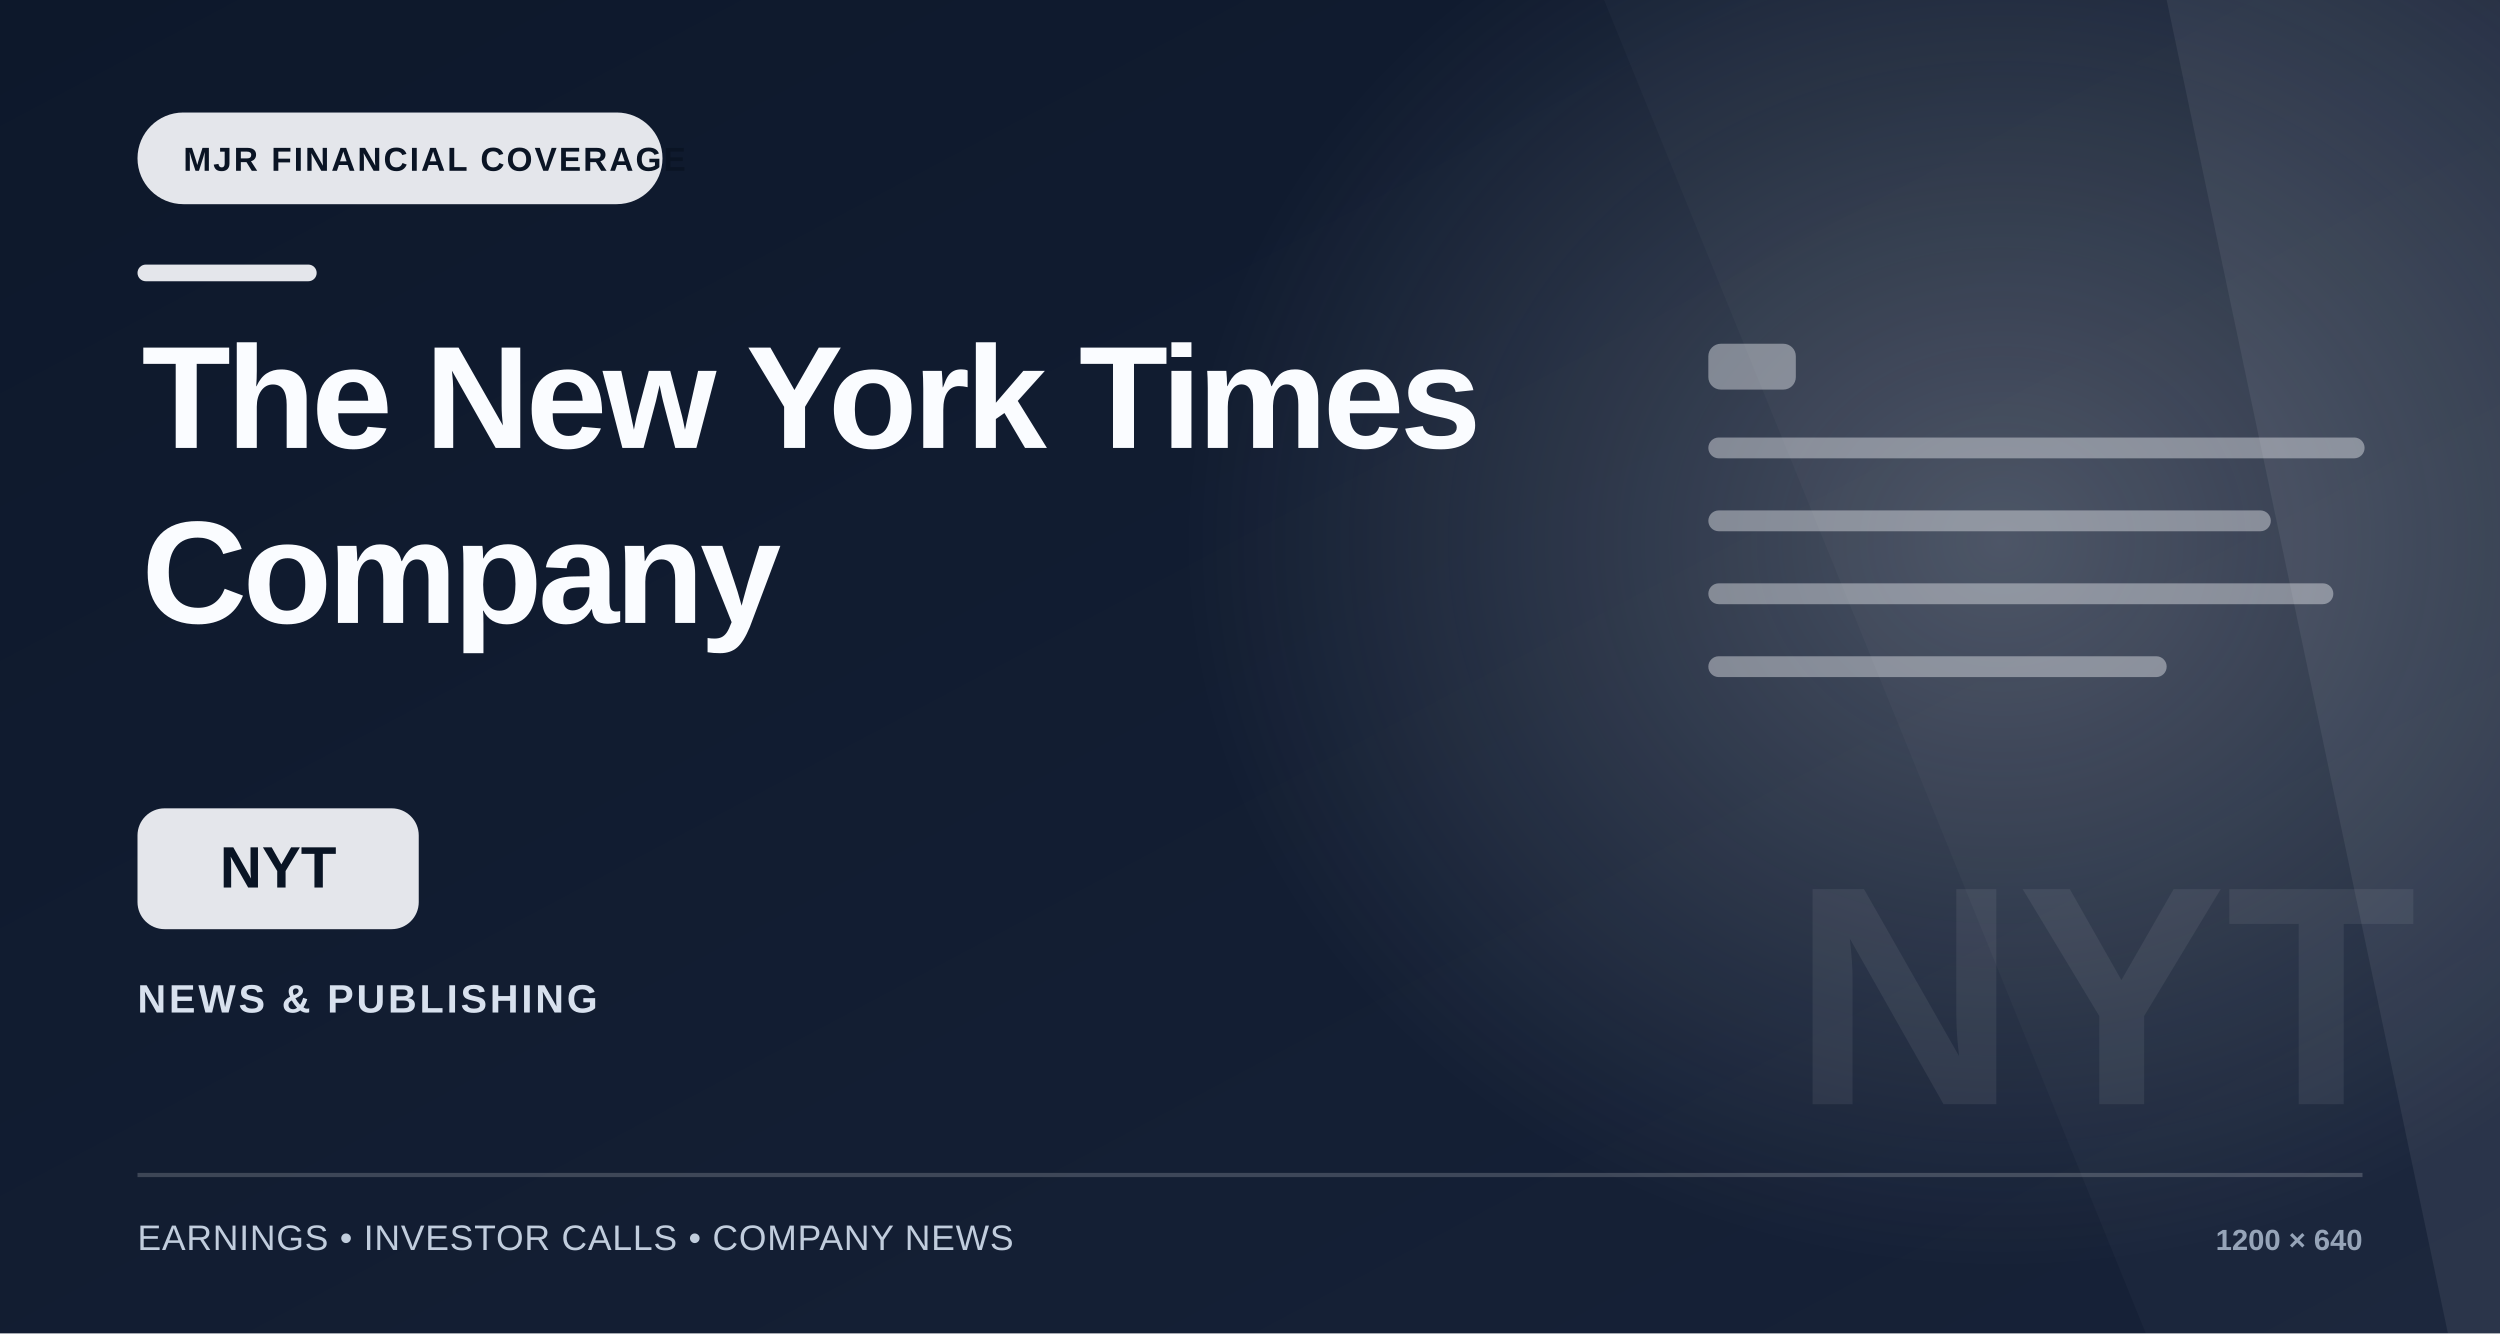
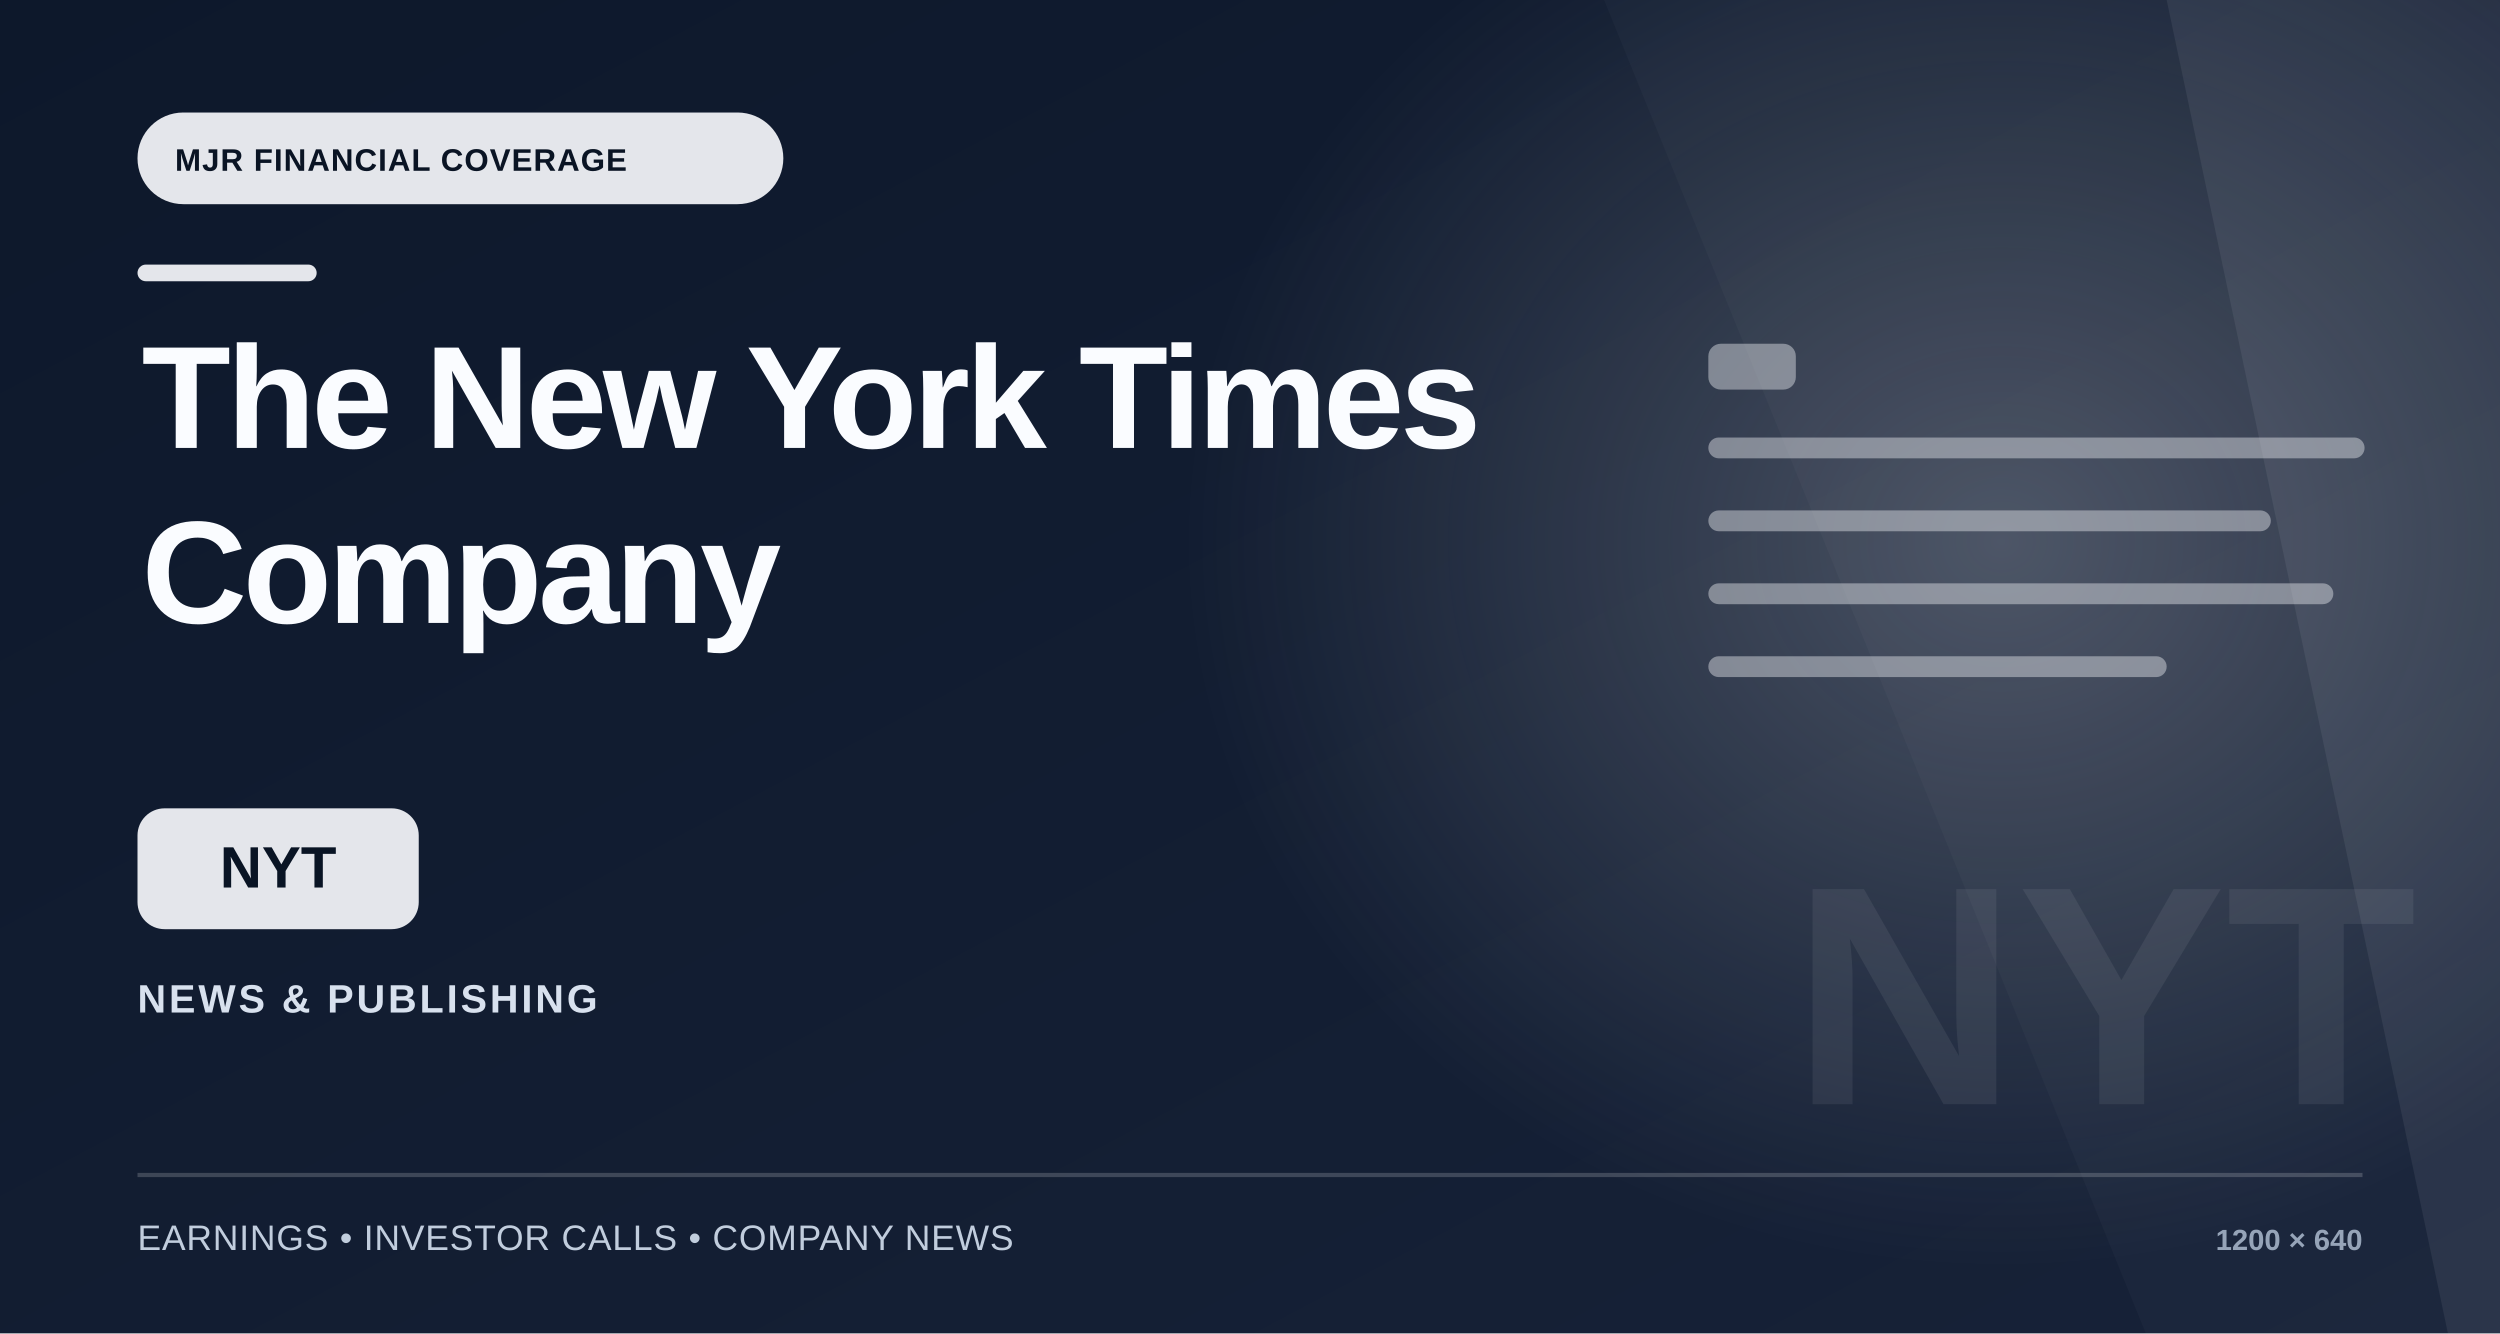
<svg xmlns="http://www.w3.org/2000/svg" width="1200" height="640" viewBox="0 0 1200 640" role="img" aria-labelledby="title desc">
  <defs>
    <linearGradient id="bg" x1="0" x2="1" y1="0" y2="1">
      <stop offset="0" stop-color="#0d182b" />
      <stop offset="1" stop-color="#172238" />
    </linearGradient>
    <radialGradient id="glow">
      <stop offset="0" stop-color="#E4E6EB" stop-opacity=".26" />
      <stop offset="1" stop-color="#E4E6EB" stop-opacity="0" />
    </radialGradient>
    <style>.title{font-family:Arial,Helvetica,sans-serif;font-weight:700;letter-spacing:-2px;fill:#fafcff}.label{font-family:Arial,Helvetica,sans-serif;font-weight:700}</style>
  </defs>
  <rect width="1200" height="640" fill="url(#bg)" />
  <ellipse cx="960" cy="260" rx="390" ry="350" fill="url(#glow)" />
  <path d="M770 0h430v640h-170z" fill="#fff" opacity=".025" />
  <path d="M1040 0h160v640h-25z" fill="#E4E6EB" opacity=".075" />
  <g fill="#E4E6EB" opacity=".45">
    <rect x="820" y="165" width="42" height="22" rx="6" />
    <rect x="820" y="210" width="315" height="10" rx="5" />
    <rect x="820" y="245" width="270" height="10" rx="5" />
    <rect x="820" y="280" width="300" height="10" rx="5" />
    <rect x="820" y="315" width="220" height="10" rx="5" />
  </g>
  <text x="1160" y="530" text-anchor="end" class="label" font-size="150px" fill="#fff" opacity=".07">NYT</text>
-   <rect x="66" y="54" width="252" height="44" rx="22" fill="#E4E6EB" />
-   <text x="88" y="82" class="label" font-size="16px" letter-spacing="1" fill="#0a1424">MJR FINANCIAL COVERAGE</text>
+   <rect x="66" y="54" width="310" height="44" rx="22" fill="#E4E6EB" />
+   <text x="84" y="82" class="label" font-size="15px" letter-spacing=".5" fill="#0a1424">MJR FINANCIAL COVERAGE</text>
  <rect x="66" y="127" width="86" height="8" rx="4" fill="#E4E6EB" />
  <text x="68" y="215" class="title" font-size="70px">The New York Times</text>
  <text x="68" y="299" class="title" font-size="70px">Company</text>
  <rect x="66" y="388" width="135" height="58" rx="13" fill="#E4E6EB" />
  <text x="133.5" y="426" text-anchor="middle" class="label" font-size="28px" fill="#091424">NYT</text>
  <text x="66" y="486" class="label" font-size="19px" letter-spacing="1.4" fill="#d8e1ee">NEWS &amp; PUBLISHING</text>
  <path d="M66 564H1134" stroke="#fff" stroke-opacity=".18" stroke-width="2" />
  <text x="66" y="600" font-family="Arial,Helvetica,sans-serif" font-size="17px" letter-spacing=".4" fill="#c1cddd">EARNINGS  •  INVESTOR CALLS  •  COMPANY NEWS</text>
  <text x="1134" y="600" text-anchor="end" class="label" font-size="14px" fill="#96a4b8">1200 × 640</text>
</svg>
